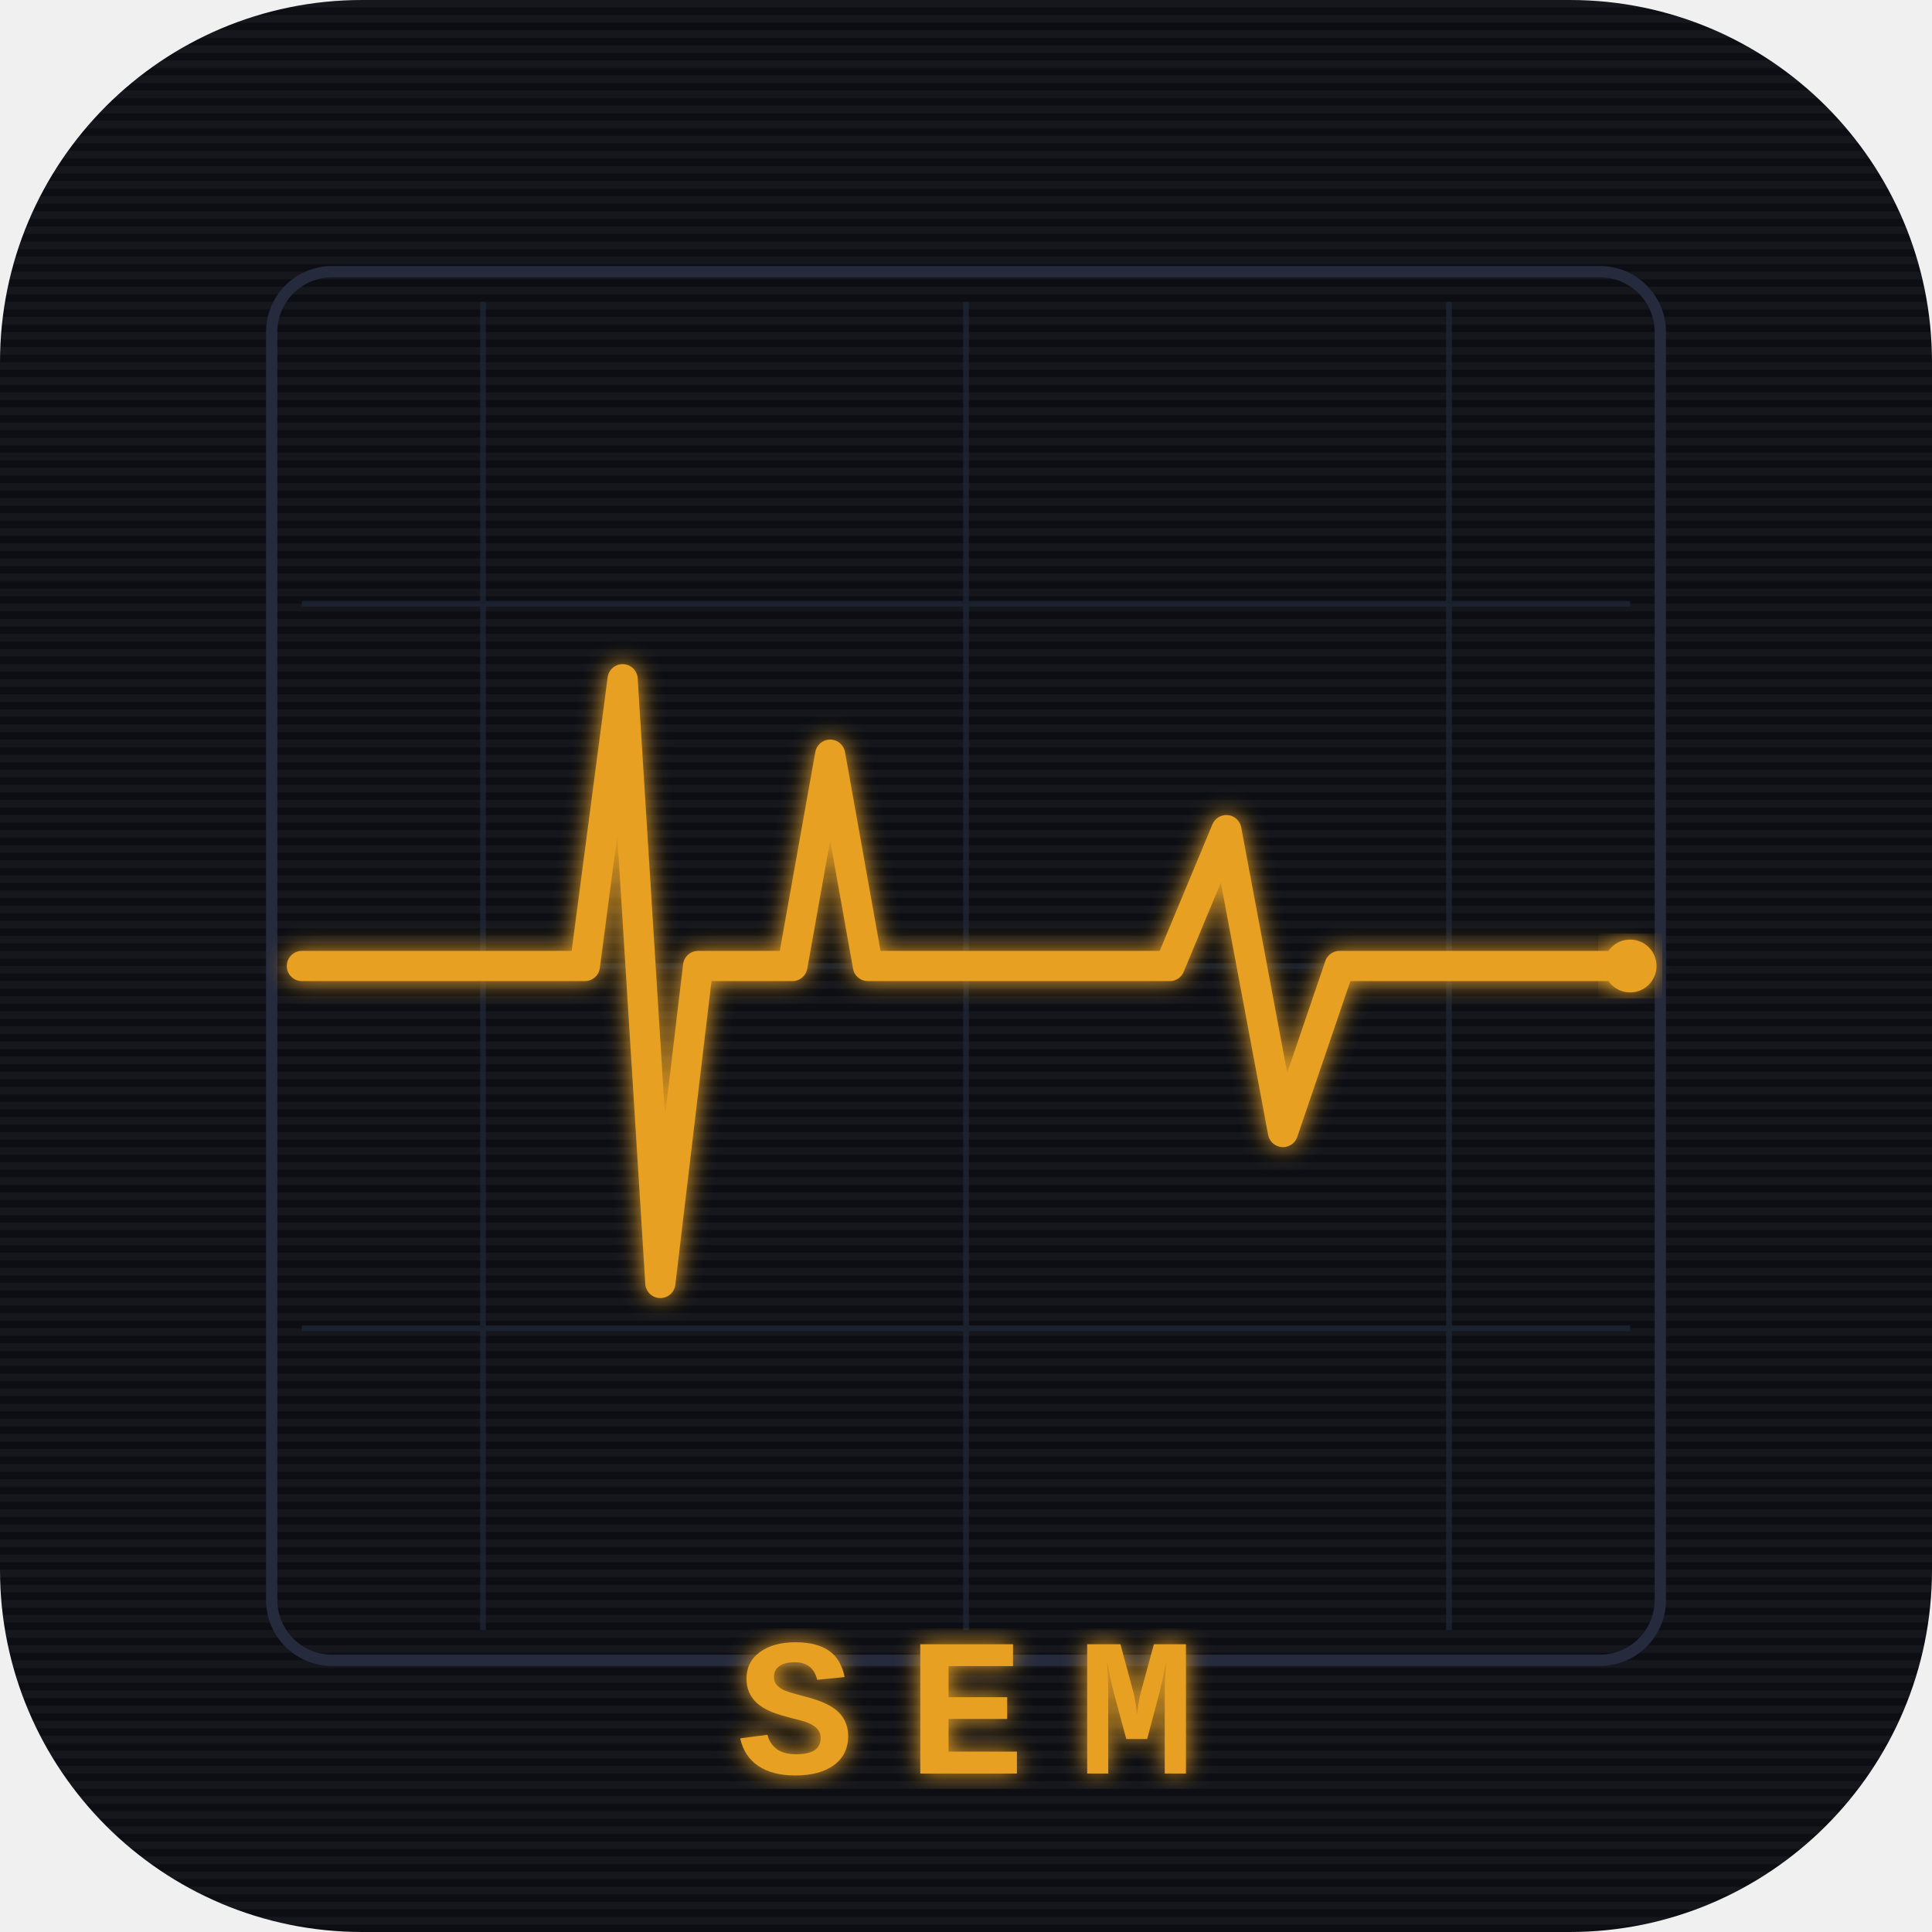
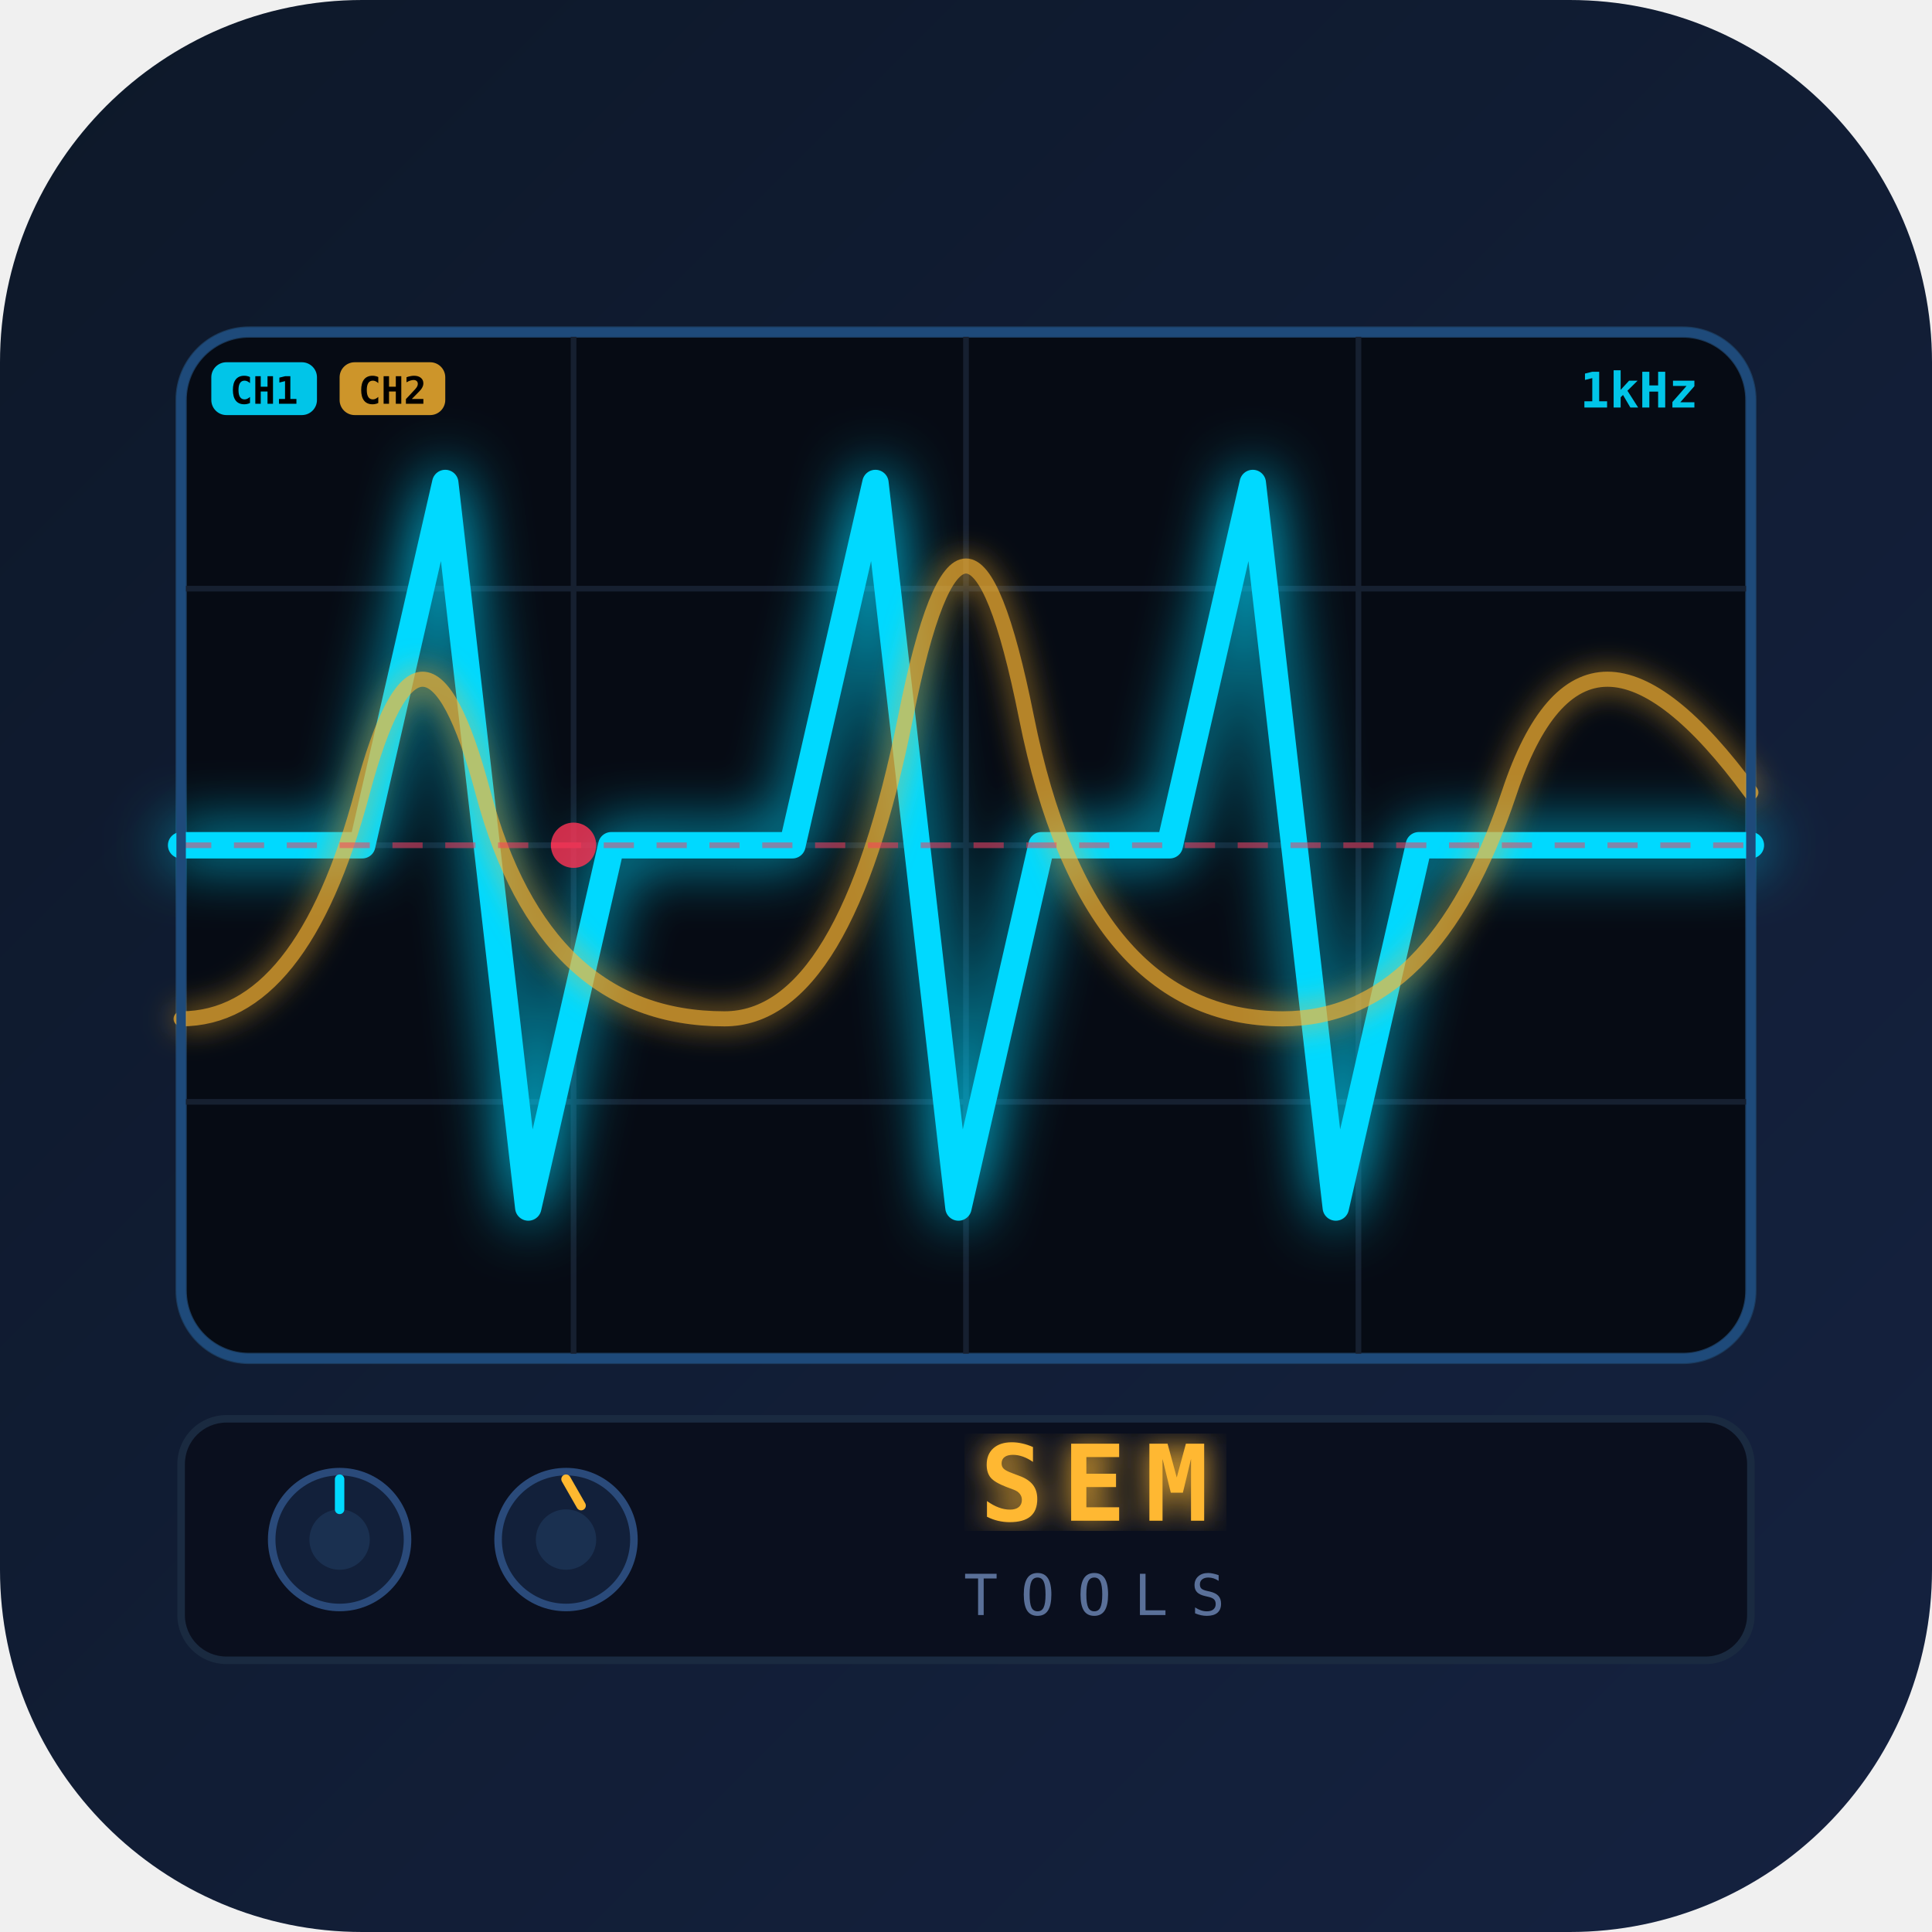
<svg xmlns="http://www.w3.org/2000/svg" viewBox="0 0 512 512">
-   <rect width="512" height="512" rx="96" fill="#0C0E14" />
-   <rect width="512" height="512" rx="96" fill="url(#scan)" opacity="0.04" />
  <defs>
-     <pattern id="scan" x="0" y="0" width="4" height="4" patternUnits="userSpaceOnUse">
-       <rect width="4" height="2" fill="#fff" />
-     </pattern>
-     <filter id="glow">
-       <feGaussianBlur stdDeviation="3" result="blur" />
+     <filter id="glow" x="-20%" y="-20%" width="140%" height="140%">
+       <feGaussianBlur stdDeviation="8" result="blur" />
      <feMerge>
        <feMergeNode in="blur" />
        <feMergeNode in="SourceGraphic" />
      </feMerge>
    </filter>
+     <filter id="glowS">
+       <feGaussianBlur stdDeviation="4" result="blur" />
+       <feMerge>
+         <feMergeNode in="blur" />
+         <feMergeNode in="SourceGraphic" />
+       </feMerge>
+     </filter>
+     <linearGradient id="bg" x1="0" y1="0" x2="1" y2="1">
+       <stop offset="0%" stop-color="#0D1829" />
+       <stop offset="100%" stop-color="#152240" />
+     </linearGradient>
  </defs>
-   <g stroke="#1E2535" stroke-width="1.5" opacity="0.8">
-     <line x1="128" y1="80" x2="128" y2="432" />
-     <line x1="256" y1="80" x2="256" y2="432" />
-     <line x1="384" y1="80" x2="384" y2="432" />
-     <line x1="80" y1="160" x2="432" y2="160" />
-     <line x1="80" y1="256" x2="432" y2="256" />
-     <line x1="80" y1="352" x2="432" y2="352" />
+   <rect width="512" height="512" rx="96" fill="url(#bg)" />
+   <rect x="48" y="88" width="416" height="272" rx="18" fill="#060B14" stroke="#1A3A5C" stroke-width="3" />
+   <g stroke="#162030" stroke-width="1.5">
+     <line x1="48" y1="156" x2="464" y2="156" />
+     <line x1="48" y1="224" x2="464" y2="224" />
+     <line x1="48" y1="292" x2="464" y2="292" />
  </g>
-   <rect x="72" y="72" width="368" height="368" rx="16" fill="none" stroke="#252A3D" stroke-width="3" />
-   <polyline points="80,256  140,256  155,256  165,180  175,340  185,256  210,256  220,200  230,256  290,256  310,256  325,220  340,300  355,256  432,256" fill="none" stroke="#E8A020" stroke-width="8" stroke-linecap="round" stroke-linejoin="round" filter="url(#glow)" />
-   <circle cx="432" cy="256" r="7" fill="#E8A020" filter="url(#glow)" />
-   <text x="256" y="470" font-family="'Courier New',monospace" font-size="52" font-weight="700" text-anchor="middle" fill="#E8A020" letter-spacing="14" filter="url(#glow)">SEM</text>
+   <g stroke="#162030" stroke-width="1.5">
+     <line x1="152" y1="88" x2="152" y2="360" />
+     <line x1="256" y1="88" x2="256" y2="360" />
+     <line x1="360" y1="88" x2="360" y2="360" />
+   </g>
+   <path d="M48,224 L96,224 L118,128 L140,320 L162,224 L210,224 L232,128 L254,320 L276,224 L310,224 L332,128 L354,320 L376,224 L464,224" fill="none" stroke="#00D9FF" stroke-width="7" stroke-linejoin="round" stroke-linecap="round" filter="url(#glow)" />
+   <path d="M48,270 Q80,270 96,210 Q112,150 128,210 Q144,270 192,270 Q224,270 240,190 Q256,110 272,190 Q288,270 340,270 Q380,270 400,210 Q420,150 464,210" fill="none" stroke="#FFB830" stroke-width="4" stroke-linejoin="round" stroke-linecap="round" opacity="0.7" filter="url(#glowS)" />
+   <line x1="48" y1="224" x2="464" y2="224" stroke="#FF3355" stroke-width="1.5" stroke-dasharray="8,6" opacity="0.5" />
+   <circle cx="152" cy="224" r="6" fill="#FF3355" opacity="0.8" />
+   <rect x="48" y="88" width="416" height="272" rx="18" fill="none" stroke="#1E4A7A" stroke-width="2.5" />
+   <rect x="56" y="96" width="28" height="14" rx="4" fill="#00D9FF" opacity="0.9" />
+   <text x="70" y="107" text-anchor="middle" fill="#000" font-family="monospace" font-weight="700" font-size="10">CH1</text>
+   <rect x="90" y="96" width="28" height="14" rx="4" fill="#FFB830" opacity="0.8" />
+   <text x="104" y="107" text-anchor="middle" fill="#000" font-family="monospace" font-weight="700" font-size="10">CH2</text>
+   <text x="450" y="108" text-anchor="end" fill="#00D9FF" font-family="monospace" font-weight="700" font-size="13" opacity="0.9">1kHz</text>
+   <rect x="48" y="376" width="416" height="64" rx="12" fill="#0A0F1E" stroke="#1A2A40" stroke-width="2" />
+   <circle cx="90" cy="408" r="18" fill="#12203A" stroke="#2A4A7A" stroke-width="2" />
+   <circle cx="90" cy="408" r="8" fill="#1A3050" />
+   <line x1="90" y1="392" x2="90" y2="400" stroke="#00D9FF" stroke-width="2.5" stroke-linecap="round" />
+   <circle cx="150" cy="408" r="18" fill="#12203A" stroke="#2A4A7A" stroke-width="2" />
+   <circle cx="150" cy="408" r="8" fill="#1A3050" />
+   <line x1="150" y1="392" x2="154" y2="399" stroke="#FFB830" stroke-width="2.5" stroke-linecap="round" />
+   <text x="290" y="403" text-anchor="middle" fill="#FFB830" font-family="monospace" font-weight="700" font-size="28" letter-spacing="5" filter="url(#glowS)">SEM</text>
+   <text x="290" y="428" text-anchor="middle" fill="#5A7099" font-family="monospace" font-size="15" letter-spacing="6">TOOLS</text>
</svg>
